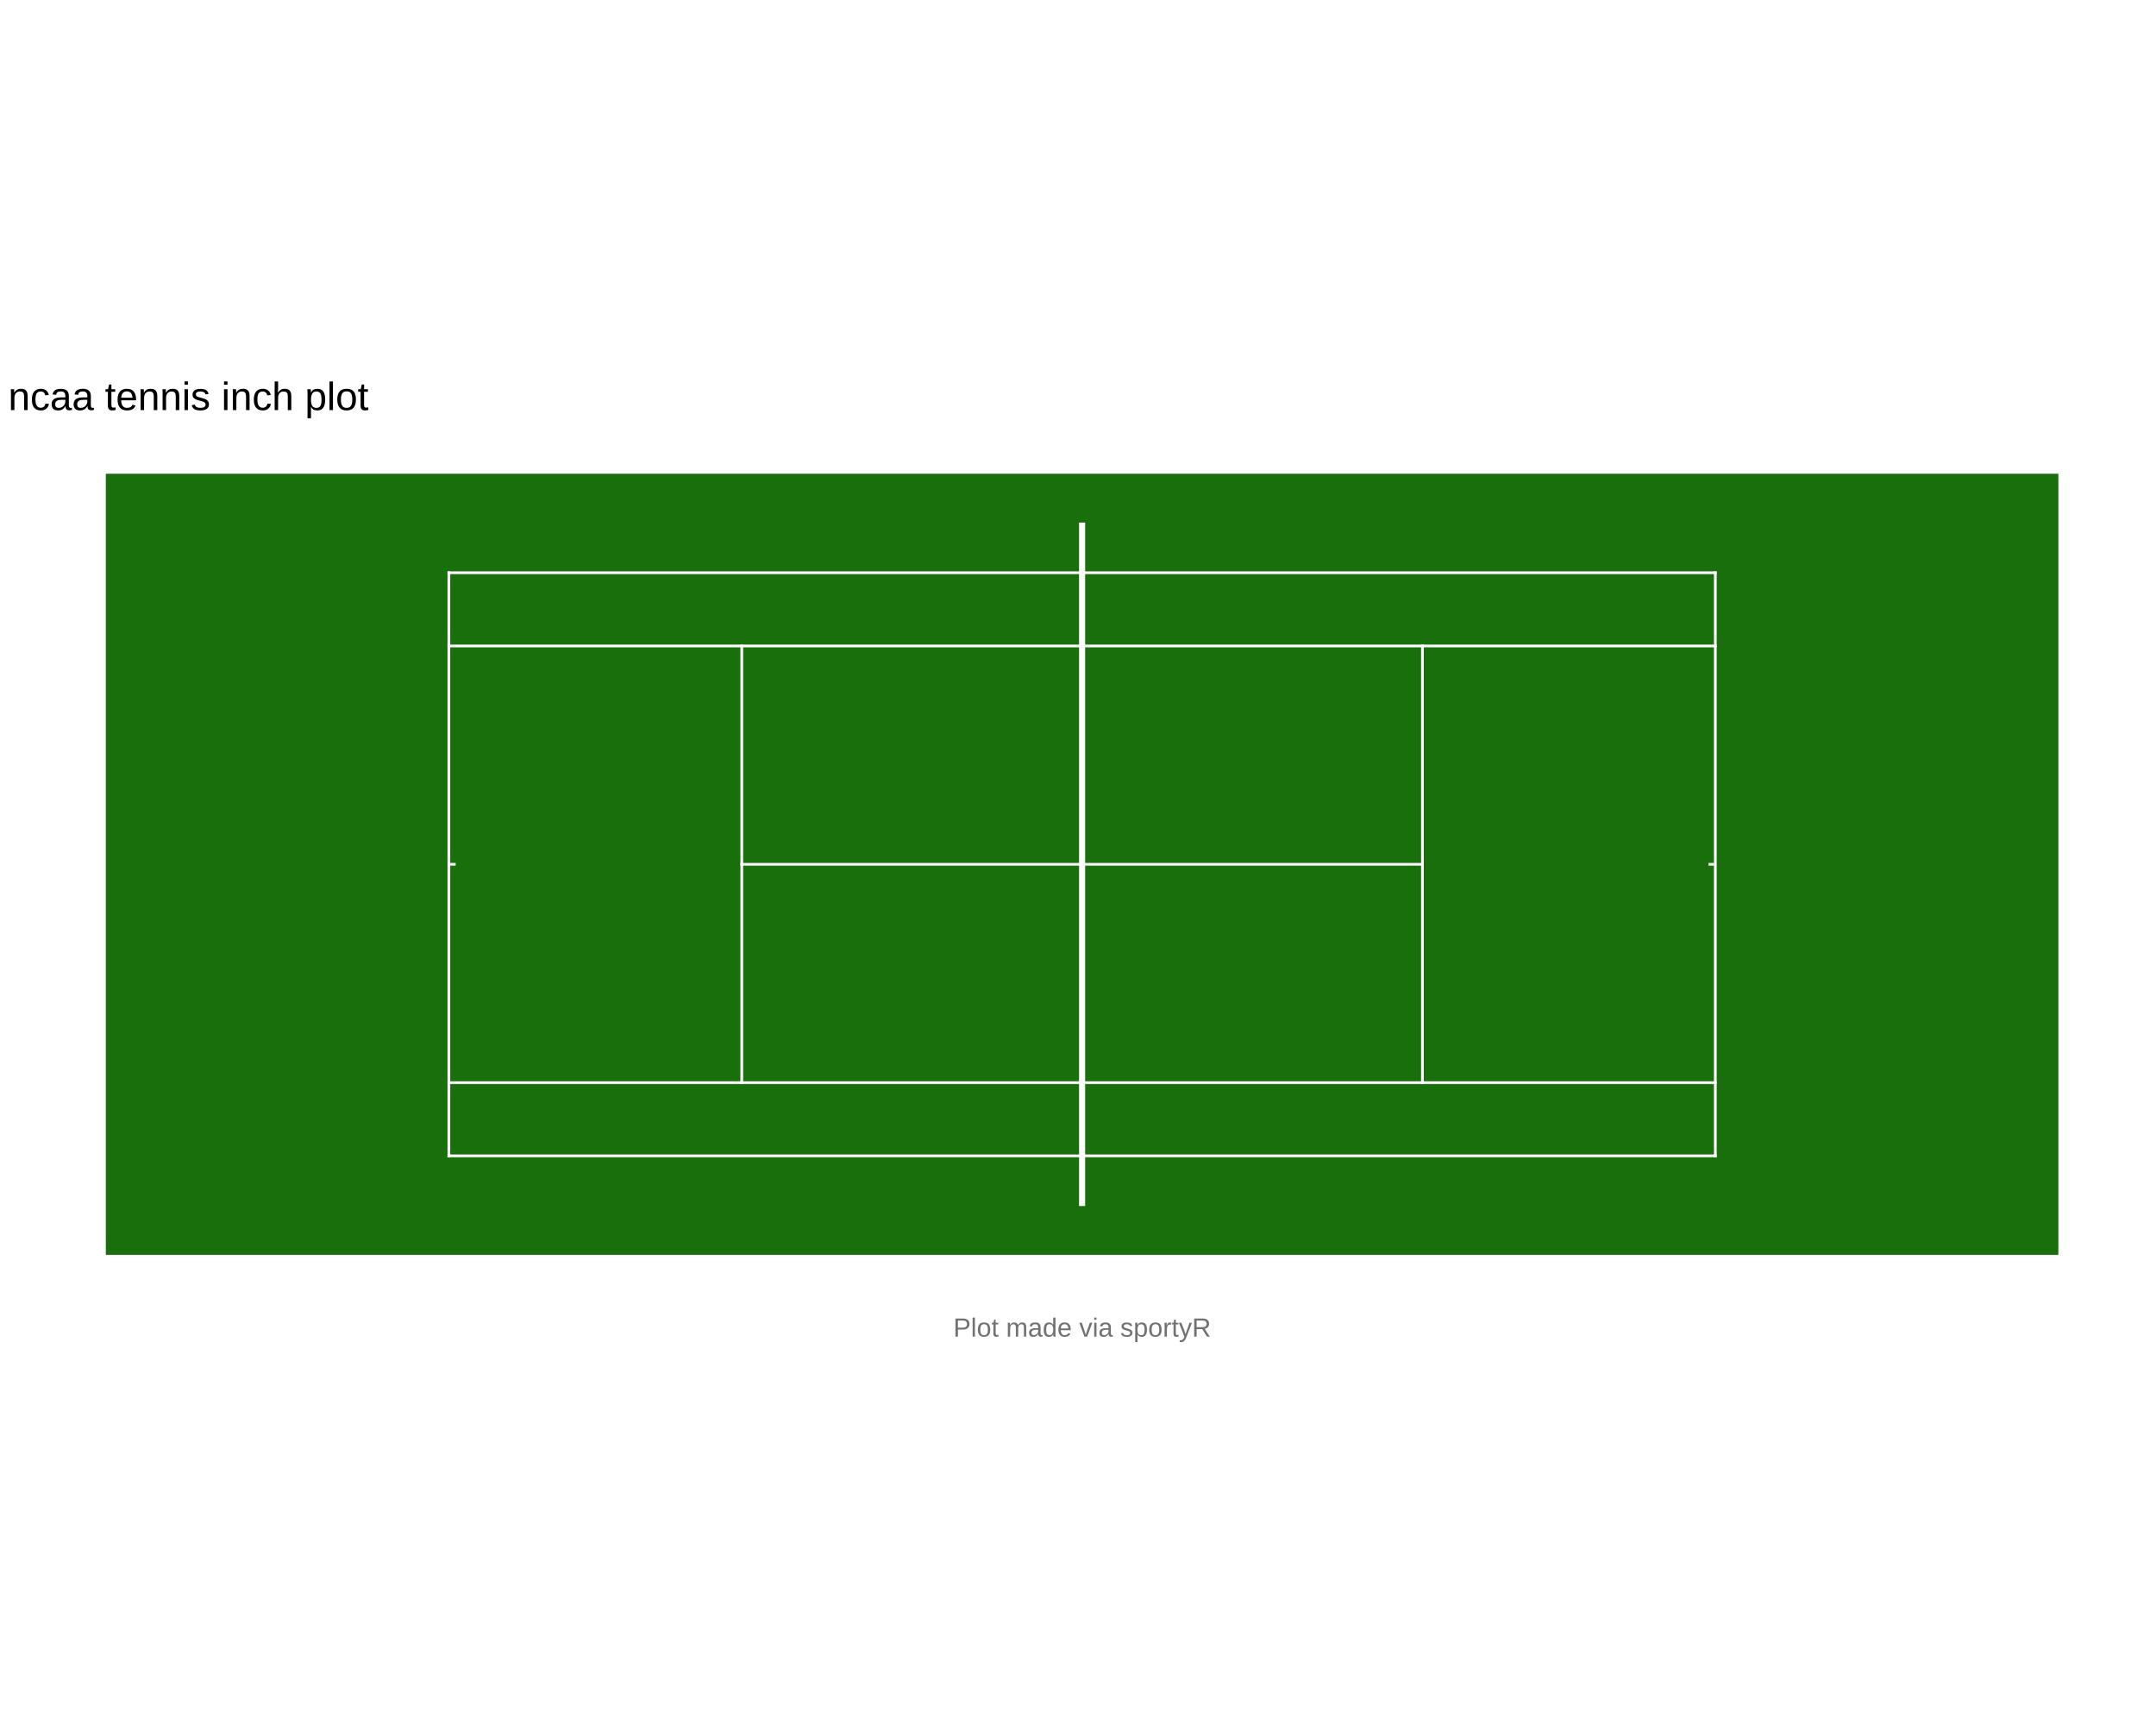
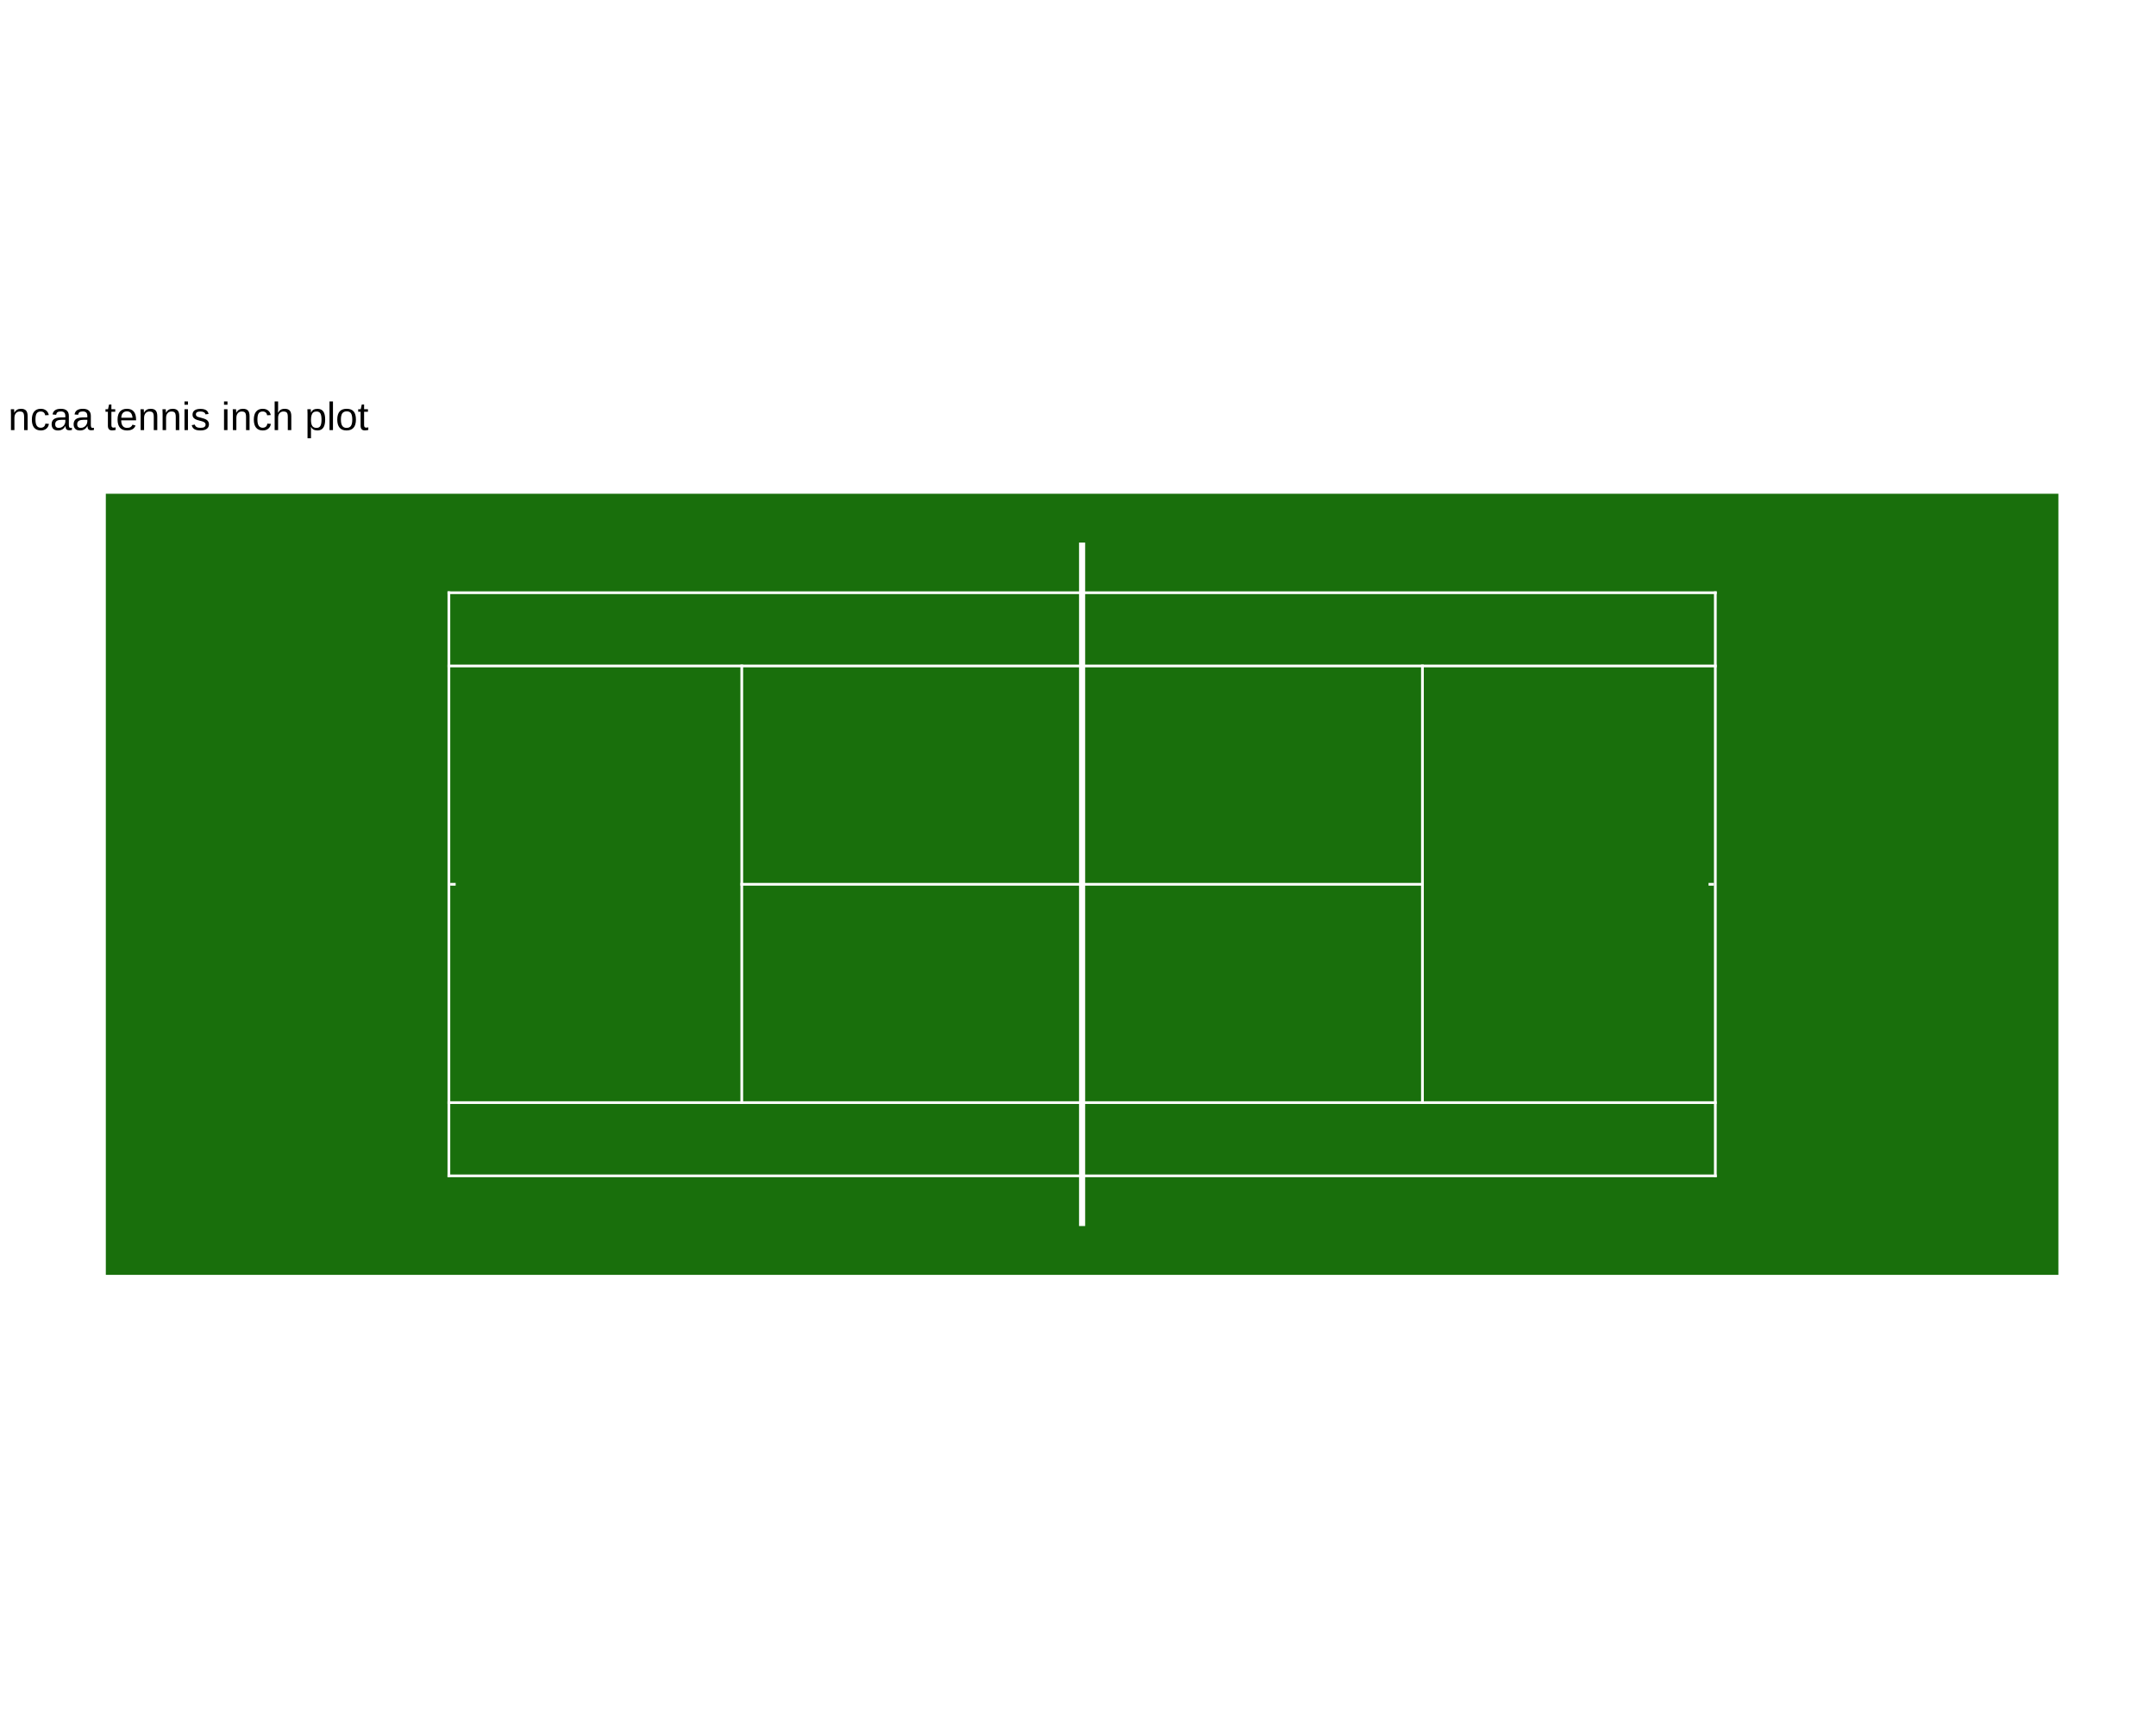
<svg xmlns="http://www.w3.org/2000/svg" viewBox="0 0 720.00 576.00">
  <defs>
    <style type="text/css">
    line, polyline, polygon, path, rect, circle {
      fill: none;
      stroke: #000000;
      stroke-linecap: round;
      stroke-linejoin: round;
      stroke-miterlimit: 10.00;
    }
  </style>
  </defs>
  <rect width="100%" height="100%" style="stroke: none; fill: #FFFFFF;" />
  <defs>
-     <clipPath id="cpMC4wMHw3MjAuMDB8NDE5LjgwfDE1Ni4yMA==">
-       <rect x="0.00" y="156.20" width="720.00" height="263.60" />
+     <clipPath id="cpMC4wMHw3MjAuMDB8NDEzLjEyfDE2Mi44OA==">
+       <rect x="0.00" y="162.88" width="720.00" height="250.24" />
    </clipPath>
  </defs>
-   <rect x="0.00" y="156.20" width="720.00" height="263.60" style="stroke-width: 1.07; stroke: #FFFFFF; fill: #FFFFFF;" clip-path="url(#cpMC4wMHw3MjAuMDB8NDE5LjgwfDE1Ni4yMA==)" />
+   <rect x="0.00" y="162.88" width="720.00" height="250.24" style="stroke-width: 1.07; stroke: #FFFFFF; fill: #FFFFFF;" clip-path="url(#cpMC4wMHw3MjAuMDB8NDEzLjEyfDE2Mi44OA==)" />
  <defs>
    <clipPath id="cpMC4wMHw3MjAuMDB8NTc2LjAwfDAuMDA=">
      <rect x="0.00" y="0.00" width="720.00" height="576.00" />
    </clipPath>
  </defs>
  <defs>
-     <clipPath id="cpMi43NHw3MjAuMDB8NDMyLjA1fDE0NS4xNQ==">
-       <rect x="2.74" y="145.15" width="717.26" height="286.90" />
+     <clipPath id="cpMi43NHw3MjAuMDB8NDM4LjczfDE1MS44Mg==">
+       <rect x="2.74" y="151.82" width="717.26" height="286.90" />
    </clipPath>
  </defs>
-   <polygon points="35.34,419.01 361.37,419.01 361.37,158.19 35.34,158.19 35.34,419.01 687.40,419.01 361.37,419.01 361.37,158.19 687.40,158.19 687.40,419.01 " style="stroke-width: 1.07; stroke: none; fill: #196F0C;" clip-path="url(#cpMi43NHw3MjAuMDB8NDMyLjA1fDE0NS4xNQ==)" />
-   <polygon points="149.45,386.41 150.36,386.41 150.36,190.79 149.45,190.79 149.45,386.41 573.29,386.41 572.38,386.41 572.38,190.79 573.29,190.79 573.29,386.41 " style="stroke-width: 1.07; stroke: none; fill: #FFFFFF;" clip-path="url(#cpMi43NHw3MjAuMDB8NDMyLjA1fDE0NS4xNQ==)" />
-   <polygon points="149.45,386.41 361.37,386.41 361.37,385.50 149.45,385.50 149.45,386.41 573.29,386.41 361.37,386.41 361.37,385.50 573.29,385.50 573.29,386.41 " style="stroke-width: 1.07; stroke: none; fill: #FFFFFF;" clip-path="url(#cpMi43NHw3MjAuMDB8NDMyLjA1fDE0NS4xNQ==)" />
-   <polygon points="149.45,191.70 361.37,191.70 361.37,190.79 149.45,190.79 149.45,191.70 573.29,191.70 361.37,191.70 361.37,190.79 573.29,190.79 573.29,191.70 " style="stroke-width: 1.07; stroke: none; fill: #FFFFFF;" clip-path="url(#cpMi43NHw3MjAuMDB8NDMyLjA1fDE0NS4xNQ==)" />
-   <polygon points="149.45,361.96 361.37,361.96 361.37,361.05 149.45,361.05 149.45,361.96 573.29,361.96 361.37,361.96 361.37,361.05 573.29,361.05 573.29,361.96 " style="stroke-width: 1.07; stroke: none; fill: #FFFFFF;" clip-path="url(#cpMi43NHw3MjAuMDB8NDMyLjA1fDE0NS4xNQ==)" />
-   <polygon points="149.45,216.15 361.37,216.15 361.37,215.24 149.45,215.24 149.45,216.15 573.29,216.15 361.37,216.15 361.37,215.24 573.29,215.24 573.29,216.15 " style="stroke-width: 1.07; stroke: none; fill: #FFFFFF;" clip-path="url(#cpMi43NHw3MjAuMDB8NDMyLjA1fDE0NS4xNQ==)" />
-   <polygon points="247.26,361.96 248.17,361.96 248.17,215.24 247.26,215.24 247.26,361.96 475.48,361.96 474.57,361.96 474.57,215.24 475.48,215.24 475.48,361.96 " style="stroke-width: 1.07; stroke: none; fill: #FFFFFF;" clip-path="url(#cpMi43NHw3MjAuMDB8NDMyLjA1fDE0NS4xNQ==)" />
-   <polygon points="247.26,288.15 361.37,288.15 361.37,289.05 247.26,289.05 247.26,288.15 475.48,288.15 361.37,288.15 361.37,289.05 475.48,289.05 475.48,288.15 " style="stroke-width: 1.07; stroke: none; fill: #FFFFFF;" clip-path="url(#cpMi43NHw3MjAuMDB8NDMyLjA1fDE0NS4xNQ==)" />
-   <polygon points="150.36,288.15 152.17,288.15 152.17,289.05 150.36,289.05 150.36,288.15 572.38,288.15 570.57,288.15 570.57,289.05 572.38,289.05 572.38,288.15 " style="stroke-width: 1.07; stroke: none; fill: #FFFFFF;" clip-path="url(#cpMi43NHw3MjAuMDB8NDMyLjA1fDE0NS4xNQ==)" />
-   <polygon points="360.35,402.71 361.37,402.71 361.37,174.49 360.35,174.49 360.35,402.71 362.39,402.71 361.37,402.71 361.37,174.49 362.39,174.49 362.39,402.71 " style="stroke-width: 1.07; stroke: none; fill: #FFFFFF;" clip-path="url(#cpMi43NHw3MjAuMDB8NDMyLjA1fDE0NS4xNQ==)" />
+   <polygon points="35.34,425.69 361.37,425.69 361.37,164.87 35.34,164.87 35.34,425.69 687.40,425.69 361.37,425.69 361.37,164.87 687.40,164.87 687.40,425.69 " style="stroke-width: 1.07; stroke: none; fill: #196F0C;" clip-path="url(#cpMi43NHw3MjAuMDB8NDM4LjczfDE1MS44Mg==)" />
+   <polygon points="149.45,393.08 150.36,393.08 150.36,197.47 149.45,197.47 149.45,393.08 573.29,393.08 572.38,393.08 572.38,197.47 573.29,197.47 573.29,393.08 " style="stroke-width: 1.07; stroke: none; fill: #FFFFFF;" clip-path="url(#cpMi43NHw3MjAuMDB8NDM4LjczfDE1MS44Mg==)" />
+   <polygon points="149.45,393.08 361.37,393.08 361.37,392.18 149.45,392.18 149.45,393.08 573.29,393.08 361.37,393.08 361.37,392.18 573.29,392.18 573.29,393.08 " style="stroke-width: 1.07; stroke: none; fill: #FFFFFF;" clip-path="url(#cpMi43NHw3MjAuMDB8NDM4LjczfDE1MS44Mg==)" />
+   <polygon points="149.45,198.37 361.37,198.37 361.37,197.47 149.45,197.47 149.45,198.37 573.29,198.37 361.37,198.37 361.37,197.47 573.29,197.47 573.29,198.37 " style="stroke-width: 1.07; stroke: none; fill: #FFFFFF;" clip-path="url(#cpMi43NHw3MjAuMDB8NDM4LjczfDE1MS44Mg==)" />
+   <polygon points="149.45,368.63 361.37,368.63 361.37,367.73 149.45,367.73 149.45,368.63 573.29,368.63 361.37,368.63 361.37,367.73 573.29,367.73 573.29,368.63 " style="stroke-width: 1.07; stroke: none; fill: #FFFFFF;" clip-path="url(#cpMi43NHw3MjAuMDB8NDM4LjczfDE1MS44Mg==)" />
+   <polygon points="149.45,222.83 361.37,222.83 361.37,221.92 149.45,221.92 149.45,222.83 573.29,222.83 361.37,222.83 361.37,221.92 573.29,221.92 573.29,222.83 " style="stroke-width: 1.07; stroke: none; fill: #FFFFFF;" clip-path="url(#cpMi43NHw3MjAuMDB8NDM4LjczfDE1MS44Mg==)" />
+   <polygon points="247.26,368.63 248.17,368.63 248.17,221.92 247.26,221.92 247.26,368.63 475.48,368.63 474.57,368.63 474.57,221.92 475.48,221.92 475.48,368.63 " style="stroke-width: 1.07; stroke: none; fill: #FFFFFF;" clip-path="url(#cpMi43NHw3MjAuMDB8NDM4LjczfDE1MS44Mg==)" />
+   <polygon points="247.26,294.82 361.37,294.82 361.37,295.73 247.26,295.73 247.26,294.82 475.48,294.82 361.37,294.82 361.37,295.73 475.48,295.73 475.48,294.82 " style="stroke-width: 1.07; stroke: none; fill: #FFFFFF;" clip-path="url(#cpMi43NHw3MjAuMDB8NDM4LjczfDE1MS44Mg==)" />
+   <polygon points="150.36,294.82 152.17,294.82 152.17,295.73 150.36,295.73 150.36,294.82 572.38,294.82 570.57,294.82 570.57,295.73 572.38,295.73 572.38,294.82 " style="stroke-width: 1.07; stroke: none; fill: #FFFFFF;" clip-path="url(#cpMi43NHw3MjAuMDB8NDM4LjczfDE1MS44Mg==)" />
+   <polygon points="360.35,409.39 361.37,409.39 361.37,181.17 360.35,181.17 360.35,409.39 362.39,409.39 361.37,409.39 361.37,181.17 362.39,181.17 362.39,409.39 " style="stroke-width: 1.07; stroke: none; fill: #FFFFFF;" clip-path="url(#cpMi43NHw3MjAuMDB8NDM4LjczfDE1MS44Mg==)" />
  <defs>
    <clipPath id="cpMC4wMHw3MjAuMDB8NTc2LjAwfDAuMDA=">
      <rect x="0.00" y="0.00" width="720.00" height="576.00" />
    </clipPath>
  </defs>
  <g clip-path="url(#cpMC4wMHw3MjAuMDB8NTc2LjAwfDAuMDA=)">
-     <text x="2.74" y="136.93" style="font-size: 13.20px; font-family: Liberation Sans;" textLength="120.16px" lengthAdjust="spacingAndGlyphs">ncaa tennis inch plot</text>
-   </g>
-   <g clip-path="url(#cpMC4wMHw3MjAuMDB8NTc2LjAwfDAuMDA=)">
-     <text x="318.35" y="446.32" style="font-size: 8.80px; fill: #707372; font-family: Liberation Sans;" textLength="86.03px" lengthAdjust="spacingAndGlyphs">Plot made via sportyR</text>
+     <text x="2.74" y="143.61" style="font-size: 13.20px; font-family: Liberation Sans;" textLength="120.16px" lengthAdjust="spacingAndGlyphs">ncaa tennis inch plot</text>
  </g>
</svg>
